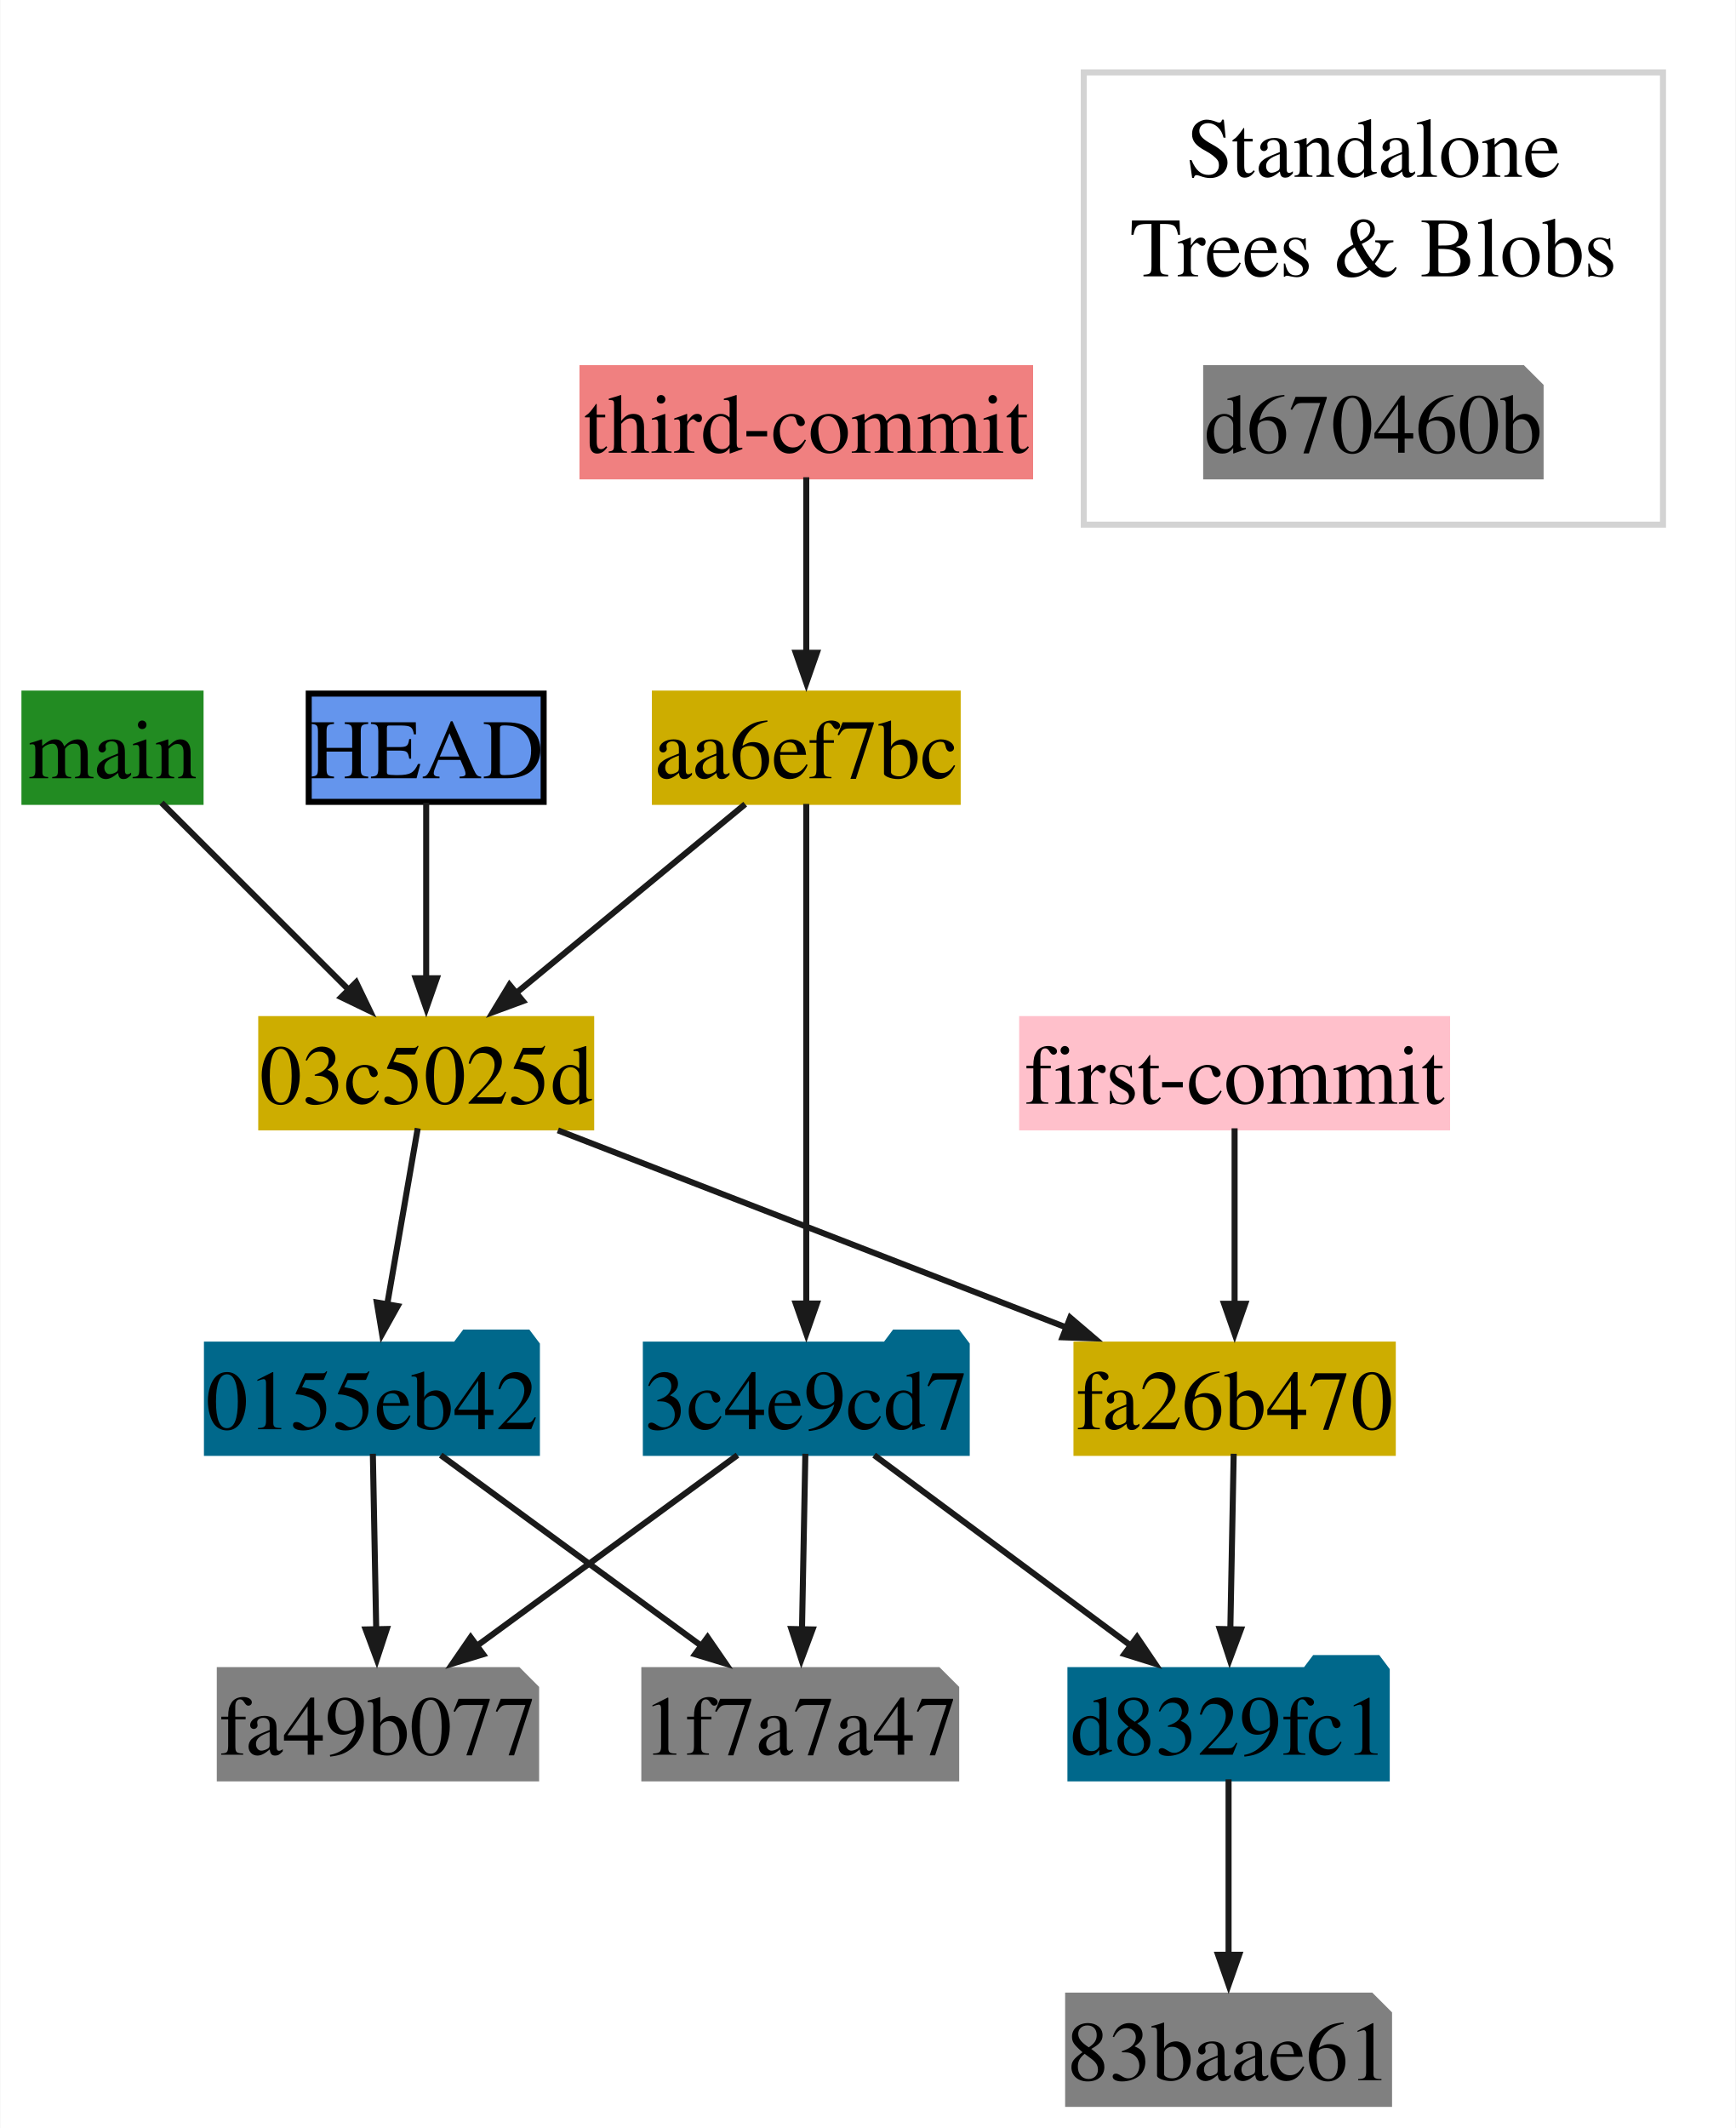
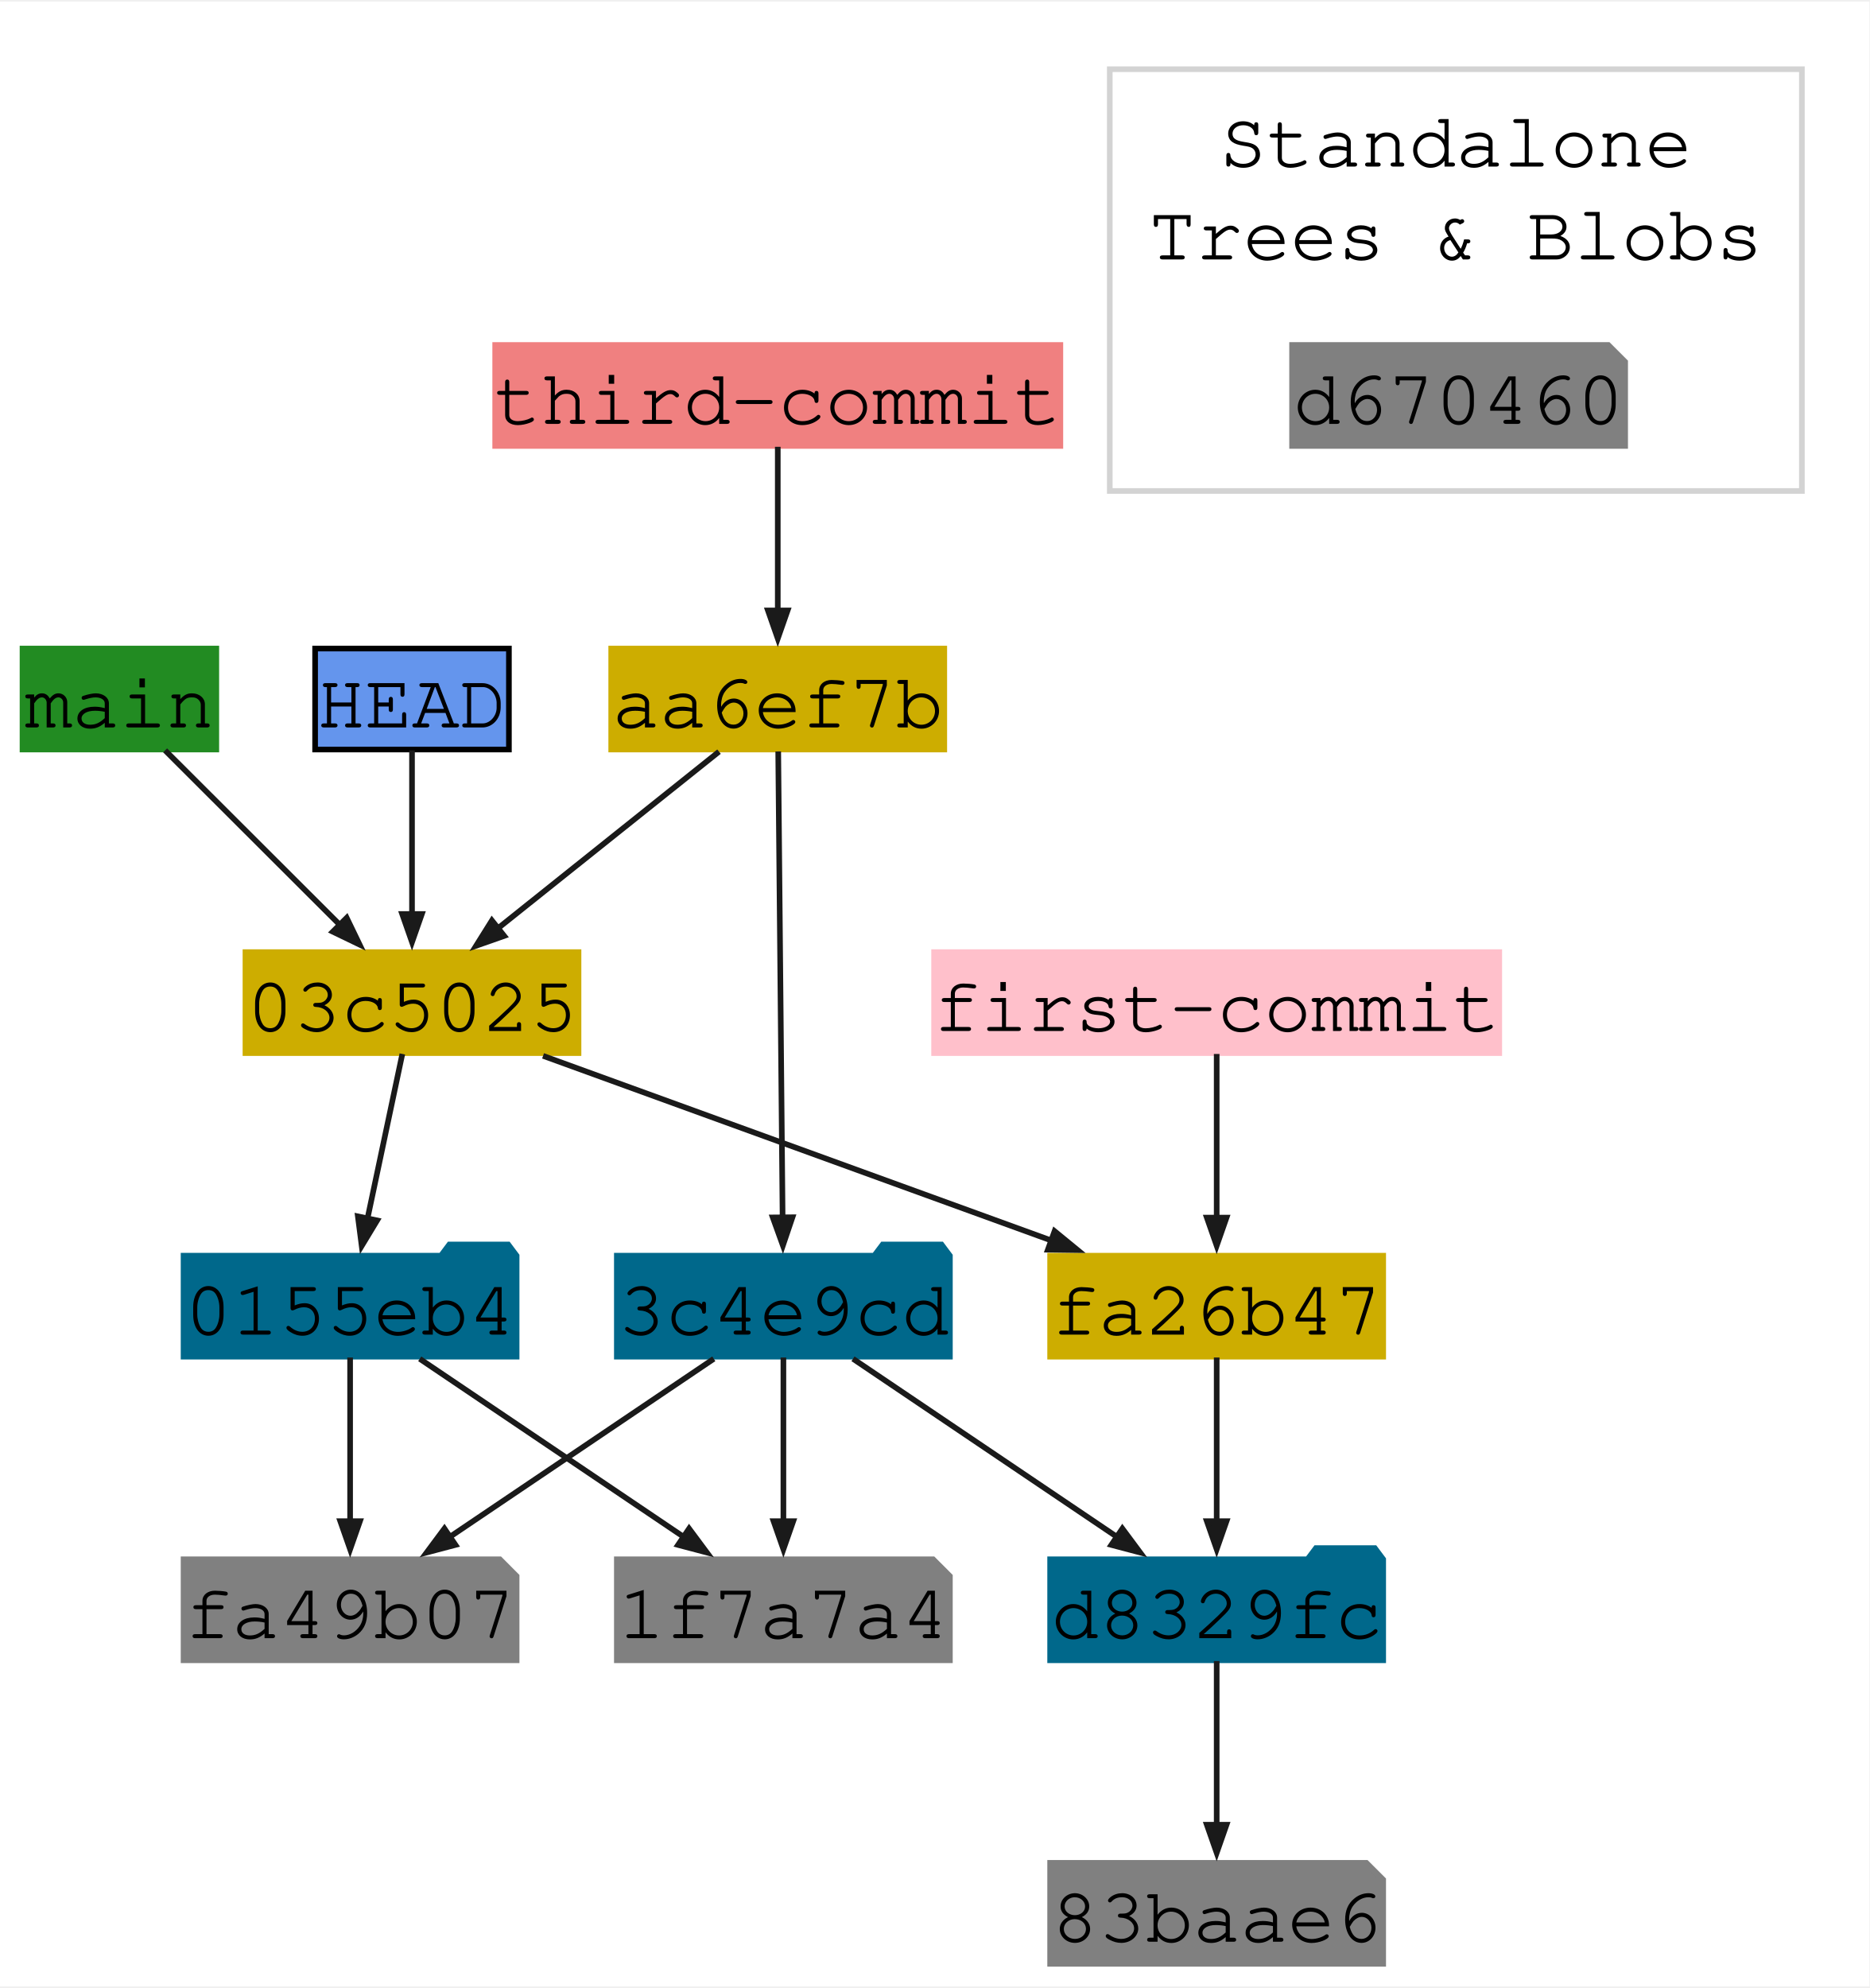
- <svg xmlns="http://www.w3.org/2000/svg" xmlns:xlink="http://www.w3.org/1999/xlink" width="288pt" height="353pt" viewBox="0.00 0.00 287.60 352.64">
+ <svg xmlns="http://www.w3.org/2000/svg" xmlns:xlink="http://www.w3.org/1999/xlink" width="332pt" height="353pt" viewBox="0.00 0.00 332.22 352.64">
  <g id="graph0" class="graph" transform="scale(1 1) rotate(0) translate(4 348.64)">
-     <polygon fill="white" stroke="none" points="-4,4 -4,-348.64 283.6,-348.64 283.6,4 -4,4" />
+     <polygon fill="white" stroke="none" points="-4,4 -4,-348.64 328.22,-348.64 328.22,4 -4,4" />
    <g id="clust1" class="cluster">
-       <polygon fill="white" stroke="lightgrey" points="175.59,-261.7 175.59,-336.64 271.6,-336.64 271.6,-261.7 175.59,-261.7" />
-       <text text-anchor="middle" x="223.59" y="-319.34" font-family="Times,serif" font-size="14.00">Standalone</text>
-       <text text-anchor="middle" x="223.59" y="-302.84" font-family="Times,serif" font-size="14.00">Trees &amp; Blobs</text>
+       <polygon fill="white" stroke="lightgrey" points="193.22,-261.7 193.22,-336.64 316.22,-336.64 316.22,-261.7 193.22,-261.7" />
+       <text text-anchor="middle" x="254.72" y="-319.34" font-family="Courier,monospace" font-size="14.00">Standalone</text>
+       <text text-anchor="middle" x="254.72" y="-302.84" font-family="Courier,monospace" font-size="14.00">Trees &amp; Blobs</text>
    </g>
    <g id="node1" class="node">
      <g id="a_node1">
        <a xlink:title="0155eb4229851634a0f03eb265b69f5a2d56f341">
-           <polygon fill="#00688b" stroke="#00688b" points="84.94,-125.82 83.44,-127.81 72.98,-127.81 71.48,-125.82 30.25,-125.82 30.25,-107.88 84.94,-107.88 84.94,-125.82" />
-           <text text-anchor="middle" x="57.59" y="-111.8" font-family="Times,serif" font-size="14.00">0155eb42</text>
+           <polygon fill="#00688b" stroke="#00688b" points="87.81,-125.82 86.32,-127.81 75.85,-127.81 74.36,-125.82 28.62,-125.82 28.62,-107.88 87.81,-107.88 87.81,-125.82" />
+           <text text-anchor="middle" x="58.22" y="-111.8" font-family="Courier,monospace" font-size="14.00">0155eb4</text>
        </a>
      </g>
    </g>
    <g id="node3" class="node">
      <g id="a_node3">
        <a xlink:title="test.txt">
-           <polygon fill="gray" stroke="gray" points="151.45,-71.88 102.75,-71.88 102.75,-53.94 154.44,-53.94 154.44,-68.89 151.45,-71.88" />
-           <polyline fill="none" stroke="gray" points="151.45,-71.88 151.45,-68.89" />
-           <polyline fill="none" stroke="gray" points="154.44,-68.89 151.45,-68.89" />
-           <text text-anchor="middle" x="128.59" y="-57.86" font-family="Times,serif" font-size="14.00">1f7a7a47</text>
+           <polygon fill="gray" stroke="gray" points="161.82,-71.88 105.62,-71.88 105.62,-53.94 164.81,-53.94 164.81,-68.89 161.82,-71.88" />
+           <polyline fill="none" stroke="gray" points="161.82,-71.88 161.82,-68.89" />
+           <polyline fill="none" stroke="gray" points="164.81,-68.89 161.82,-68.89" />
+           <text text-anchor="middle" x="135.22" y="-57.86" font-family="Courier,monospace" font-size="14.00">1f7a7a4</text>
        </a>
      </g>
    </g>
    <g id="edge1" class="edge">
-       <path fill="none" stroke="#1a1a1a" d="M69,-107.5C80.77,-98.9 99.22,-85.4 112.47,-75.7" />
-       <polygon fill="#1a1a1a" stroke="#1a1a1a" points="113.23,-77.32 116.23,-72.96 111.16,-74.5 113.23,-77.32" />
+       <path fill="none" stroke="#1a1a1a" d="M70.59,-107.5C83.28,-98.95 103.13,-85.56 117.48,-75.87" />
+       <polygon fill="#1a1a1a" stroke="#1a1a1a" points="118.46,-77.33 121.62,-73.08 116.5,-74.43 118.46,-77.33" />
    </g>
    <g id="node10" class="node">
      <g id="a_node10">
        <a xlink:title="new.txt">
-           <polygon fill="gray" stroke="gray" points="81.83,-71.88 32.38,-71.88 32.38,-53.94 84.81,-53.94 84.81,-68.89 81.83,-71.88" />
-           <polyline fill="none" stroke="gray" points="81.83,-71.88 81.83,-68.89" />
-           <polyline fill="none" stroke="gray" points="84.81,-68.89 81.83,-68.89" />
-           <text text-anchor="middle" x="58.59" y="-57.86" font-family="Times,serif" font-size="14.00">fa49b077</text>
+           <polygon fill="gray" stroke="gray" points="84.83,-71.88 28.62,-71.88 28.62,-53.94 87.81,-53.94 87.81,-68.89 84.83,-71.88" />
+           <polyline fill="none" stroke="gray" points="84.83,-71.88 84.83,-68.89" />
+           <polyline fill="none" stroke="gray" points="87.81,-68.89 84.83,-68.89" />
+           <text text-anchor="middle" x="58.22" y="-57.86" font-family="Courier,monospace" font-size="14.00">fa49b07</text>
        </a>
      </g>
    </g>
    <g id="edge2" class="edge">
-       <path fill="none" stroke="#1a1a1a" d="M57.75,-107.73C57.9,-99.93 58.13,-87.95 58.31,-78.49" />
-       <polygon fill="#1a1a1a" stroke="#1a1a1a" points="60.06,-78.69 58.41,-73.65 56.56,-78.62 60.06,-78.69" />
+       <path fill="none" stroke="#1a1a1a" d="M58.22,-107.73C58.22,-99.93 58.22,-87.95 58.22,-78.49" />
+       <polygon fill="#1a1a1a" stroke="#1a1a1a" points="59.97,-78.65 58.22,-73.65 56.47,-78.65 59.97,-78.65" />
    </g>
    <g id="node2" class="node">
      <g id="a_node2">
        <a xlink:title="author: First Last &lt;first.last@mail.com&gt;&#10;Wed Jan 01 09:00:00 2025 +0100&#10;committer: Nom Prenom &lt;nom.prenom@mail.com&gt;&#10;Wed Jan 01 09:00:00 2025 +0100&#10;&#10;Second commit">
-           <polygon fill="#cdad00" stroke="#cdad00" points="93.94,-179.76 39.25,-179.76 39.25,-161.82 93.94,-161.82 93.94,-179.76" />
-           <text text-anchor="middle" x="66.59" y="-165.74" font-family="Times,serif" font-size="14.00">03c5025d</text>
+           <polygon fill="#cdad00" stroke="#cdad00" points="98.81,-179.76 39.62,-179.76 39.62,-161.82 98.81,-161.82 98.81,-179.76" />
+           <text text-anchor="middle" x="69.22" y="-165.74" font-family="Courier,monospace" font-size="14.00">03c5025</text>
        </a>
      </g>
    </g>
    <g id="edge3" class="edge">
-       <path fill="none" stroke="#1a1a1a" d="M65.19,-161.67C63.84,-153.87 61.76,-141.89 60.12,-132.43" />
-       <polygon fill="#1a1a1a" stroke="#1a1a1a" points="61.86,-132.2 59.28,-127.57 58.41,-132.8 61.86,-132.2" />
+       <path fill="none" stroke="#1a1a1a" d="M67.5,-161.67C65.85,-153.87 63.31,-141.89 61.31,-132.43" />
+       <polygon fill="#1a1a1a" stroke="#1a1a1a" points="63.02,-132.09 60.28,-127.56 59.6,-132.81 63.02,-132.09" />
    </g>
    <g id="node9" class="node">
      <g id="a_node9">
        <a xlink:title="author: First Last &lt;first.last@mail.com&gt;&#10;Wed Jan 01 09:00:00 2025 +0100&#10;committer: Nom Prenom &lt;nom.prenom@mail.com&gt;&#10;Wed Jan 01 09:00:00 2025 +0100&#10;&#10;First commit">
-           <polygon fill="#cdad00" stroke="#cdad00" points="226.81,-125.82 174.38,-125.82 174.38,-107.88 226.81,-107.88 226.81,-125.82" />
-           <text text-anchor="middle" x="200.59" y="-111.8" font-family="Times,serif" font-size="14.00">fa26b470</text>
+           <polygon fill="#cdad00" stroke="#cdad00" points="241.81,-125.82 182.62,-125.82 182.62,-107.88 241.81,-107.88 241.81,-125.82" />
+           <text text-anchor="middle" x="212.22" y="-111.8" font-family="Courier,monospace" font-size="14.00">fa26b47</text>
        </a>
      </g>
    </g>
    <g id="edge4" class="edge">
-       <path fill="none" stroke="#1a1a1a" d="M88.42,-161.33C111.49,-152.39 147.93,-138.26 172.98,-128.55" />
-       <polygon fill="#1a1a1a" stroke="#1a1a1a" points="173.34,-130.29 177.37,-126.85 172.07,-127.03 173.34,-130.29" />
+       <path fill="none" stroke="#1a1a1a" d="M92.51,-161.33C117.24,-152.35 156.35,-138.14 183.09,-128.43" />
+       <polygon fill="#1a1a1a" stroke="#1a1a1a" points="183.41,-130.18 187.51,-126.82 182.22,-126.89 183.41,-130.18" />
    </g>
    <g id="node4" class="node">
      <g id="a_node4">
        <a xlink:title="3c4e9cd789d88d8d89c1073707c3585e41b0e614">
-           <polygon fill="#00688b" stroke="#00688b" points="156.19,-125.82 154.69,-127.81 144.23,-127.81 142.74,-125.82 103,-125.82 103,-107.88 156.19,-107.88 156.19,-125.82" />
-           <text text-anchor="middle" x="129.59" y="-111.8" font-family="Times,serif" font-size="14.00">3c4e9cd7</text>
+           <polygon fill="#00688b" stroke="#00688b" points="164.81,-125.82 163.32,-127.81 152.86,-127.81 151.36,-125.82 105.62,-125.82 105.62,-107.88 164.81,-107.88 164.81,-125.82" />
+           <text text-anchor="middle" x="135.22" y="-111.8" font-family="Courier,monospace" font-size="14.00">3c4e9cd</text>
        </a>
      </g>
    </g>
    <g id="edge6" class="edge">
-       <path fill="none" stroke="#1a1a1a" d="M129.44,-107.73C129.29,-99.93 129.06,-87.95 128.88,-78.49" />
-       <polygon fill="#1a1a1a" stroke="#1a1a1a" points="130.63,-78.62 128.78,-73.65 127.13,-78.69 130.63,-78.62" />
+       <path fill="none" stroke="#1a1a1a" d="M135.22,-107.73C135.22,-99.93 135.22,-87.95 135.22,-78.49" />
+       <polygon fill="#1a1a1a" stroke="#1a1a1a" points="136.97,-78.65 135.22,-73.65 133.47,-78.65 136.97,-78.65" />
    </g>
    <g id="node8" class="node">
      <g id="a_node8">
        <a xlink:title="bak">
-           <polygon fill="#00688b" stroke="#00688b" points="225.81,-71.88 224.32,-73.87 213.86,-73.87 212.36,-71.88 173.38,-71.88 173.38,-53.94 225.81,-53.94 225.81,-71.88" />
-           <text text-anchor="middle" x="199.59" y="-57.86" font-family="Times,serif" font-size="14.00">d8329fc1</text>
+           <polygon fill="#00688b" stroke="#00688b" points="241.81,-71.88 240.32,-73.87 229.86,-73.87 228.36,-71.88 182.62,-71.88 182.62,-53.94 241.81,-53.94 241.81,-71.88" />
+           <text text-anchor="middle" x="212.22" y="-57.86" font-family="Courier,monospace" font-size="14.00">d8329fc</text>
        </a>
      </g>
    </g>
    <g id="edge7" class="edge">
-       <path fill="none" stroke="#1a1a1a" d="M140.84,-107.5C152.44,-98.9 170.63,-85.4 183.7,-75.7" />
-       <polygon fill="#1a1a1a" stroke="#1a1a1a" points="184.42,-77.35 187.39,-72.96 182.33,-74.54 184.42,-77.35" />
+       <path fill="none" stroke="#1a1a1a" d="M147.59,-107.5C160.28,-98.95 180.13,-85.56 194.48,-75.87" />
+       <polygon fill="#1a1a1a" stroke="#1a1a1a" points="195.46,-77.33 198.62,-73.08 193.5,-74.43 195.46,-77.33" />
    </g>
    <g id="edge8" class="edge">
-       <path fill="none" stroke="#1a1a1a" d="M118.19,-107.5C106.42,-98.9 87.97,-85.4 74.72,-75.7" />
-       <polygon fill="#1a1a1a" stroke="#1a1a1a" points="76.03,-74.5 70.96,-72.96 73.96,-77.32 76.03,-74.5" />
+       <path fill="none" stroke="#1a1a1a" d="M122.85,-107.5C110.16,-98.95 90.31,-85.56 75.96,-75.87" />
+       <polygon fill="#1a1a1a" stroke="#1a1a1a" points="76.94,-74.43 71.82,-73.08 74.98,-77.33 76.94,-74.43" />
    </g>
    <g id="node5" class="node">
      <g id="a_node5">
        <a xlink:title="test.txt">
-           <polygon fill="gray" stroke="gray" points="223.2,-17.94 173,-17.94 173,0 226.19,0 226.19,-14.95 223.2,-17.94" />
-           <polyline fill="none" stroke="gray" points="223.2,-17.94 223.2,-14.95" />
-           <polyline fill="none" stroke="gray" points="226.19,-14.95 223.2,-14.95" />
-           <text text-anchor="middle" x="199.59" y="-3.92" font-family="Times,serif" font-size="14.00">83baae61</text>
+           <polygon fill="gray" stroke="gray" points="238.82,-17.94 182.62,-17.94 182.62,0 241.81,0 241.81,-14.95 238.82,-17.94" />
+           <polyline fill="none" stroke="gray" points="238.82,-17.94 238.82,-14.95" />
+           <polyline fill="none" stroke="gray" points="241.81,-14.95 238.82,-14.95" />
+           <text text-anchor="middle" x="212.22" y="-3.92" font-family="Courier,monospace" font-size="14.00">83baae6</text>
        </a>
      </g>
    </g>
    <g id="node6" class="node">
      <g id="a_node6">
        <a xlink:title="03c5025d075bbe625608593e3bf4671daebebcc4">
-           <polygon fill="cornflowerblue" stroke="black" points="86.06,-233.7 47.12,-233.7 47.12,-215.76 86.06,-215.76 86.06,-233.7" />
-           <text text-anchor="middle" x="66.59" y="-219.68" font-family="Times,serif" font-size="14.00">HEAD</text>
+           <polygon fill="cornflowerblue" stroke="black" points="86.44,-233.7 52,-233.7 52,-215.76 86.44,-215.76 86.44,-233.7" />
+           <text text-anchor="middle" x="69.22" y="-219.68" font-family="Courier,monospace" font-size="14.00">HEAD</text>
        </a>
      </g>
    </g>
    <g id="edge9" class="edge">
-       <path fill="none" stroke="#1a1a1a" d="M66.59,-215.61C66.59,-207.81 66.59,-195.83 66.59,-186.37" />
-       <polygon fill="#1a1a1a" stroke="#1a1a1a" points="68.35,-186.53 66.6,-181.53 64.85,-186.53 68.35,-186.53" />
+       <path fill="none" stroke="#1a1a1a" d="M69.22,-215.61C69.22,-207.81 69.22,-195.83 69.22,-186.37" />
+       <polygon fill="#1a1a1a" stroke="#1a1a1a" points="70.97,-186.53 69.22,-181.53 67.47,-186.53 70.97,-186.53" />
    </g>
    <g id="node7" class="node">
      <g id="a_node7">
        <a xlink:title="author: First Last &lt;first.last@mail.com&gt;&#10;Wed Jan 01 09:00:00 2025 +0100&#10;committer: Nom Prenom &lt;nom.prenom@mail.com&gt;&#10;Wed Jan 01 09:00:00 2025 +0100&#10;&#10;Third commit">
-           <polygon fill="#cdad00" stroke="#cdad00" points="154.69,-233.7 104.5,-233.7 104.5,-215.76 154.69,-215.76 154.69,-233.7" />
-           <text text-anchor="middle" x="129.59" y="-219.68" font-family="Times,serif" font-size="14.00">aa6ef7bc</text>
+           <polygon fill="#cdad00" stroke="#cdad00" points="163.81,-233.7 104.62,-233.7 104.62,-215.76 163.81,-215.76 163.81,-233.7" />
+           <text text-anchor="middle" x="134.22" y="-219.68" font-family="Courier,monospace" font-size="14.00">aa6ef7b</text>
        </a>
      </g>
    </g>
    <g id="edge10" class="edge">
-       <path fill="none" stroke="#1a1a1a" d="M119.47,-215.38C109.13,-206.85 92.95,-193.52 81.21,-183.84" />
-       <polygon fill="#1a1a1a" stroke="#1a1a1a" points="82.62,-182.74 77.65,-180.91 80.4,-185.44 82.62,-182.74" />
+       <path fill="none" stroke="#1a1a1a" d="M123.78,-215.38C113.1,-206.85 96.41,-193.52 84.3,-183.84" />
+       <polygon fill="#1a1a1a" stroke="#1a1a1a" points="85.6,-182.64 80.61,-180.89 83.42,-185.38 85.6,-182.64" />
    </g>
    <g id="edge11" class="edge">
-       <path fill="none" stroke="#1a1a1a" d="M129.59,-215.42C129.59,-197.48 129.59,-154.94 129.59,-132.42" />
-       <polygon fill="#1a1a1a" stroke="#1a1a1a" points="131.35,-132.63 129.6,-127.63 127.85,-132.63 131.35,-132.63" />
+       <path fill="none" stroke="#1a1a1a" d="M134.3,-215.42C134.47,-197.48 134.87,-154.94 135.08,-132.42" />
+       <polygon fill="#1a1a1a" stroke="#1a1a1a" points="136.83,-132.65 135.13,-127.63 133.33,-132.62 136.83,-132.65" />
    </g>
    <g id="edge12" class="edge">
-       <path fill="none" stroke="#1a1a1a" d="M199.59,-53.79C199.59,-45.99 199.59,-34.01 199.59,-24.55" />
-       <polygon fill="#1a1a1a" stroke="#1a1a1a" points="201.35,-24.71 199.6,-19.71 197.85,-24.71 201.35,-24.71" />
+       <path fill="none" stroke="#1a1a1a" d="M212.22,-53.79C212.22,-45.99 212.22,-34.01 212.22,-24.55" />
+       <polygon fill="#1a1a1a" stroke="#1a1a1a" points="213.97,-24.71 212.22,-19.71 210.47,-24.71 213.97,-24.71" />
    </g>
    <g id="edge13" class="edge">
-       <path fill="none" stroke="#1a1a1a" d="M200.44,-107.73C200.29,-99.93 200.06,-87.95 199.88,-78.49" />
-       <polygon fill="#1a1a1a" stroke="#1a1a1a" points="201.63,-78.62 199.78,-73.65 198.13,-78.69 201.63,-78.62" />
+       <path fill="none" stroke="#1a1a1a" d="M212.22,-107.73C212.22,-99.93 212.22,-87.95 212.22,-78.49" />
+       <polygon fill="#1a1a1a" stroke="#1a1a1a" points="213.97,-78.65 212.22,-73.65 210.47,-78.65 213.97,-78.65" />
    </g>
    <g id="node11" class="node">
      <g id="a_node11">
        <a xlink:title="Nom Prenom &lt;nom.prenom@mail.com&gt;&#10;Wed Jan 1 09:00:00 2025 +0100&#10;&#10;First commit&#10;">
-           <polygon fill="pink" stroke="pink" points="235.81,-179.76 165.38,-179.76 165.38,-161.82 235.81,-161.82 235.81,-179.76" />
-           <text text-anchor="middle" x="200.59" y="-165.74" font-family="Times,serif" font-size="14.00">first-commit</text>
+           <polygon fill="pink" stroke="pink" points="262.44,-179.76 162,-179.76 162,-161.82 262.44,-161.82 262.44,-179.76" />
+           <text text-anchor="middle" x="212.22" y="-165.74" font-family="Courier,monospace" font-size="14.00">first-commit</text>
        </a>
      </g>
    </g>
    <g id="edge5" class="edge">
-       <path fill="none" stroke="#1a1a1a" d="M200.59,-161.67C200.59,-153.87 200.59,-141.89 200.59,-132.43" />
-       <polygon fill="#1a1a1a" stroke="#1a1a1a" points="202.35,-132.59 200.6,-127.59 198.85,-132.59 202.35,-132.59" />
+       <path fill="none" stroke="#1a1a1a" d="M212.22,-161.67C212.22,-153.87 212.22,-141.89 212.22,-132.43" />
+       <polygon fill="#1a1a1a" stroke="#1a1a1a" points="213.97,-132.59 212.22,-127.59 210.47,-132.59 213.97,-132.59" />
    </g>
    <g id="node12" class="node">
      <g id="a_node12">
        <a xlink:title="-&gt; None">
-           <polygon fill="forestgreen" stroke="forestgreen" points="29.19,-233.7 0,-233.7 0,-215.76 29.19,-215.76 29.19,-233.7" />
-           <text text-anchor="middle" x="14.6" y="-219.68" font-family="Times,serif" font-size="14.00">main</text>
+           <polygon fill="forestgreen" stroke="forestgreen" points="34.44,-233.7 0,-233.7 0,-215.76 34.44,-215.76 34.44,-233.7" />
+           <text text-anchor="middle" x="17.22" y="-219.68" font-family="Courier,monospace" font-size="14.00">main</text>
        </a>
      </g>
    </g>
    <g id="edge14" class="edge">
-       <path fill="none" stroke="#1a1a1a" d="M22.72,-215.61C31.07,-207.28 44.18,-194.18 53.89,-184.48" />
-       <polygon fill="#1a1a1a" stroke="#1a1a1a" points="54.98,-185.86 57.28,-181.09 52.51,-183.39 54.98,-185.86" />
+       <path fill="none" stroke="#1a1a1a" d="M25.34,-215.61C33.69,-207.28 46.8,-194.18 56.52,-184.48" />
+       <polygon fill="#1a1a1a" stroke="#1a1a1a" points="57.61,-185.86 59.91,-181.09 55.14,-183.39 57.61,-185.86" />
    </g>
    <g id="node13" class="node">
      <g id="a_node13">
        <a xlink:title="aa6ef7bc380e3e98362b4276d24b8046b1f4f758">
-           <polygon fill="lightcoral" stroke="lightcoral" points="166.69,-287.64 92.5,-287.64 92.5,-269.7 166.69,-269.7 166.69,-287.64" />
-           <text text-anchor="middle" x="129.59" y="-273.62" font-family="Times,serif" font-size="14.00">third-commit</text>
+           <polygon fill="lightcoral" stroke="lightcoral" points="184.44,-287.64 84,-287.64 84,-269.7 184.44,-269.7 184.44,-287.64" />
+           <text text-anchor="middle" x="134.22" y="-273.62" font-family="Courier,monospace" font-size="14.00">third-commit</text>
        </a>
      </g>
    </g>
    <g id="edge15" class="edge">
-       <path fill="none" stroke="#1a1a1a" d="M129.59,-269.55C129.59,-261.75 129.59,-249.77 129.59,-240.31" />
-       <polygon fill="#1a1a1a" stroke="#1a1a1a" points="131.35,-240.47 129.6,-235.47 127.85,-240.47 131.35,-240.47" />
+       <path fill="none" stroke="#1a1a1a" d="M134.22,-269.55C134.22,-261.75 134.22,-249.77 134.22,-240.31" />
+       <polygon fill="#1a1a1a" stroke="#1a1a1a" points="135.97,-240.47 134.22,-235.47 132.47,-240.47 135.97,-240.47" />
    </g>
    <g id="node14" class="node">
      <g id="a_node14">
        <a xlink:title="d670460b4b4aece5915caf5c68d12f560a9fe3e4">
-           <polygon fill="gray" stroke="gray" points="248.32,-287.64 195.88,-287.64 195.88,-269.7 251.31,-269.7 251.31,-284.65 248.32,-287.64" />
-           <polyline fill="none" stroke="gray" points="248.32,-287.64 248.32,-284.65" />
-           <polyline fill="none" stroke="gray" points="251.31,-284.65 248.32,-284.65" />
-           <text text-anchor="middle" x="223.59" y="-273.62" font-family="Times,serif" font-size="14.00">d670460b</text>
+           <polygon fill="gray" stroke="gray" points="281.82,-287.64 225.62,-287.64 225.62,-269.7 284.81,-269.7 284.81,-284.65 281.82,-287.64" />
+           <polyline fill="none" stroke="gray" points="281.82,-287.64 281.82,-284.65" />
+           <polyline fill="none" stroke="gray" points="284.81,-284.65 281.82,-284.65" />
+           <text text-anchor="middle" x="255.22" y="-273.62" font-family="Courier,monospace" font-size="14.00">d670460</text>
        </a>
      </g>
    </g>
  </g>
</svg>
